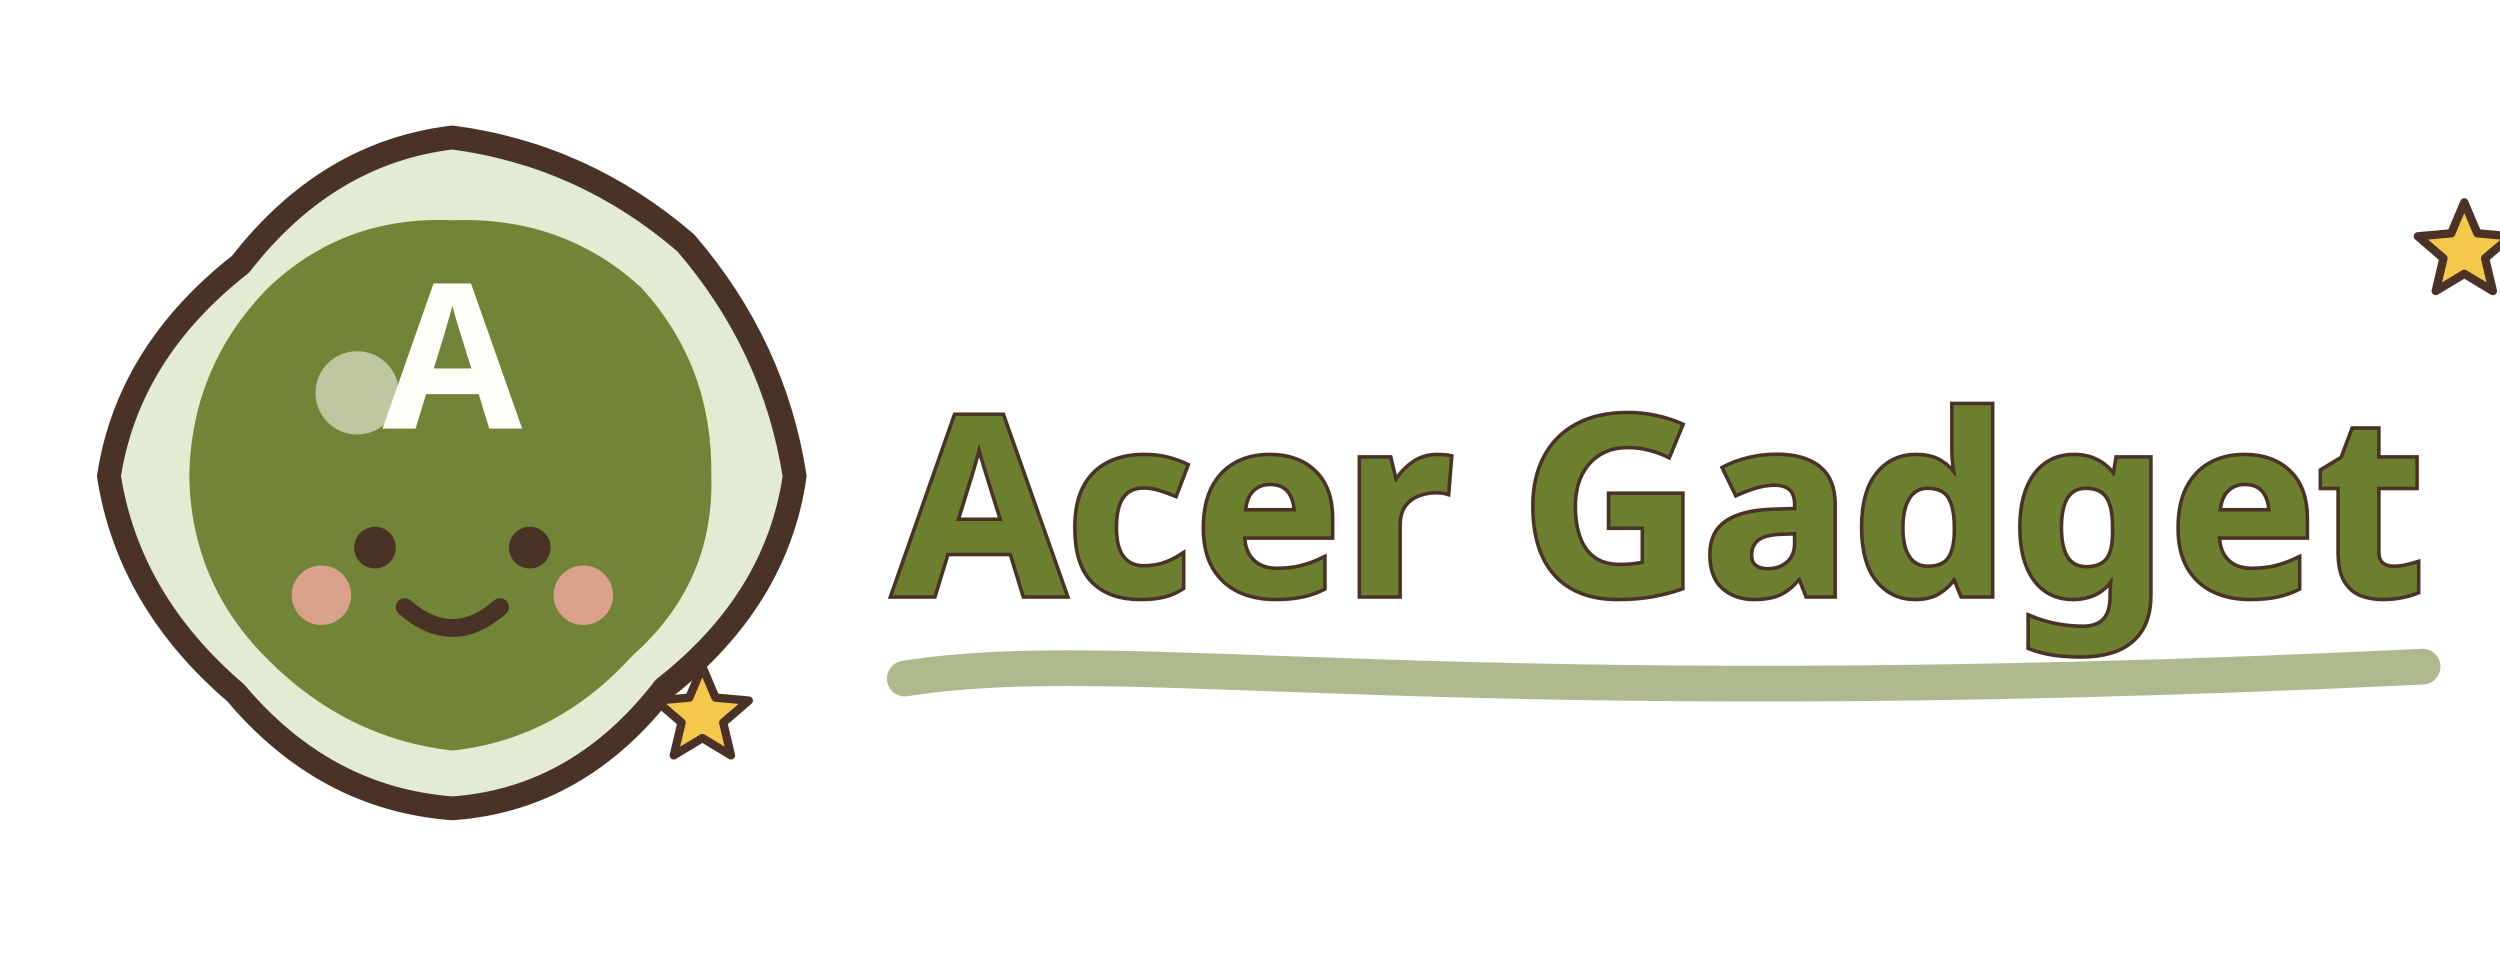
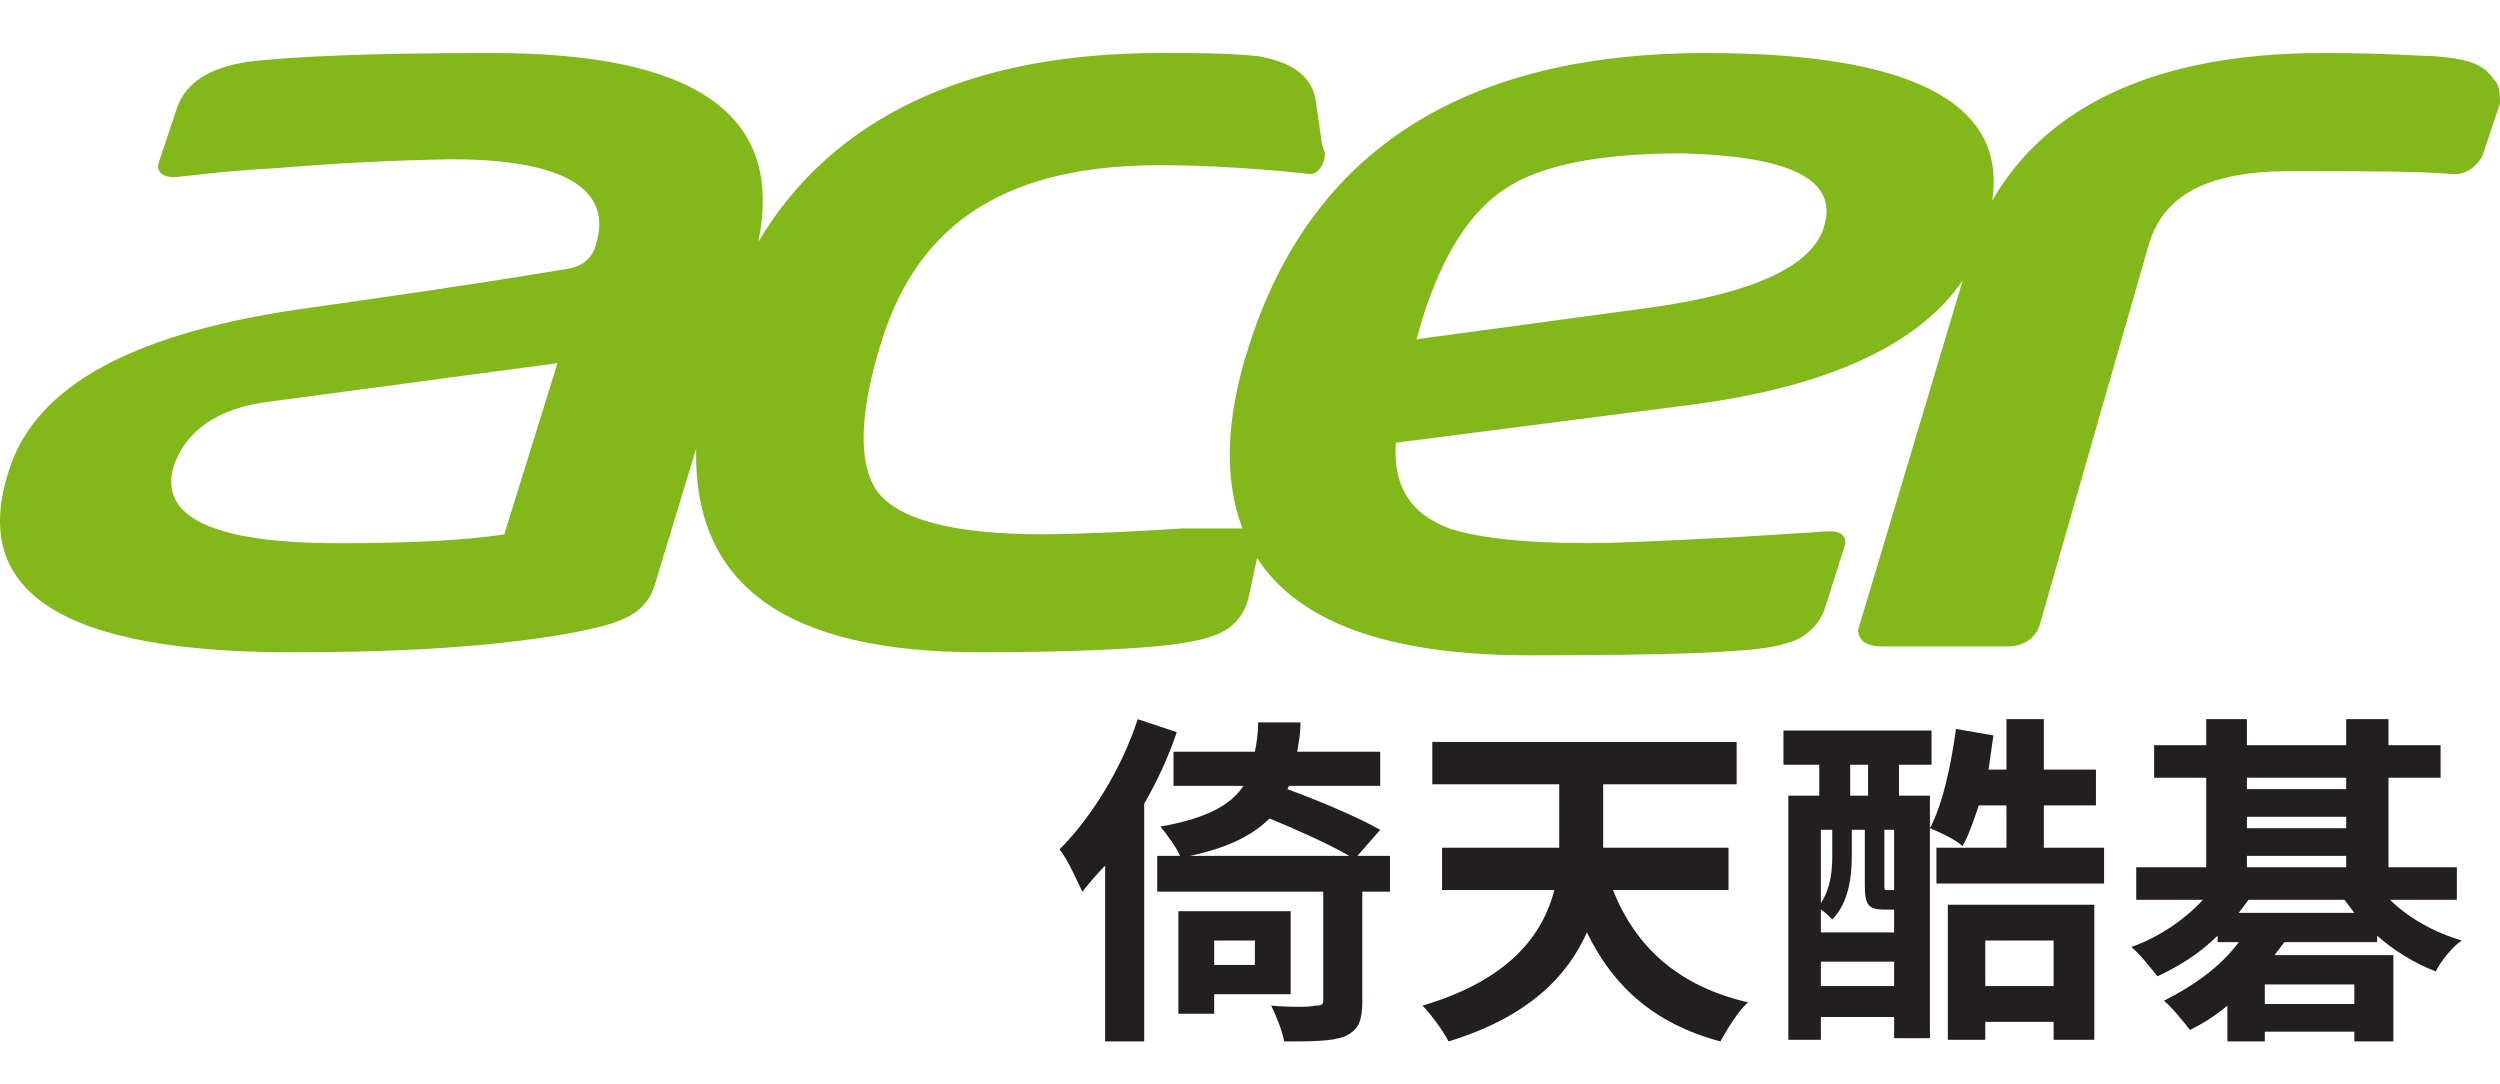
- <svg xmlns="http://www.w3.org/2000/svg" viewBox="0 0 420 160" width="420" height="160">
-   <path d="M133.5 80.0 Q130.5 100.8 111.6 115.6 Q97.2 134.3 76.0 135.8 Q54.6 134.2 39.6 116.4 Q21.6 101.0 18.3 80.0 Q21.5 59.2 40.4 44.4 Q55.0 25.6 76.0 23.1 Q98.0 26.0 115.2 40.8 Q130.1 58.1 133.5 80.0 Z" fill="#E3EBD2" stroke="#4A3226" stroke-width="4" stroke-linejoin="round" />
-   <path d="M119.5 80.0 Q120.0 98.0 106.2 110.2 Q93.5 124.2 76.0 126.1 Q58.3 124.1 45.1 110.9 Q32.1 98.1 31.8 80.0 Q32.1 61.8 44.7 48.7 Q57.5 36.2 76.0 37.0 Q94.6 36.3 107.7 48.3 Q119.8 61.5 119.5 80.0 Z" fill="#6B7F2F" stroke="none" opacity=".95" />
-   <circle cx="60" cy="66" r="7" fill="#FFFDF7" opacity=".55" />
-   <circle cx="63" cy="92" r="3.5" fill="#4A3226" />
-   <circle cx="89" cy="92" r="3.5" fill="#4A3226" />
-   <path d="M68 102 q8 7 16 0" fill="none" stroke="#4A3226" stroke-width="3" stroke-linecap="round" />
-   <circle cx="54" cy="100" r="5" fill="#F2A7A0" opacity=".8" />
-   <circle cx="98" cy="100" r="5" fill="#F2A7A0" opacity=".8" />
-   <text x="76" y="72" text-anchor="middle" font-family="'Comic Sans MS','Segoe Print','Chalkboard SE','Caveat',sans-serif" font-weight="700" font-size="34" fill="#FFFDF7">A</text>
-   <text x="150" y="100" font-family="'Comic Sans MS','Segoe Print','Chalkboard SE','Caveat',sans-serif" font-weight="700" font-size="42" fill="#6B7F2F" stroke="#4A3226" stroke-width="1.2" paint-order="stroke" textLength="255" lengthAdjust="spacingAndGlyphs">Acer Gadget</text>
-   <path d="M152 114 C 190 108, 240 120, 407 112" fill="none" stroke="#6B7F2F" stroke-width="6" stroke-linecap="round" opacity=".55" />
-   <path d="M414 34 l2.2 5.2 5.6 .5 -4.3 3.7 1.3 5.5 -4.8 -2.9 -4.8 2.9 1.3 -5.5 -4.3 -3.7 5.6 -.5z" fill="#F4C84A" stroke="#4A3226" stroke-width="1.4" stroke-linejoin="round" />
-   <path d="M118 112 l2.2 5.2 5.6 .5 -4.3 3.7 1.3 5.5 -4.8 -2.9 -4.8 2.9 1.3 -5.5 -4.3 -3.7 5.6 -.5z" fill="#F4C84A" stroke="#4A3226" stroke-width="1.4" stroke-linejoin="round" />
+ <svg xmlns="http://www.w3.org/2000/svg" viewBox="0 8.6 24 10.4" role="img" aria-label="Acer Gadget 倚天酷碁">
+   <path fill="#83B81A" d="M23.943 9.364c-.085-.113-.17-.198-.595-.226-.113 0-.453-.029-1.048-.029-1.56 0-2.636.482-3.175 1.417.142-.935-.765-1.417-2.749-1.417-2.324 0-3.798.935-4.393 2.834-.226.709-.226 1.276-.056 1.73h-.567c-.425.027-.992.056-1.36.056-.85 0-1.39-.142-1.588-.425-.17-.255-.17-.737.057-1.446.368-1.162 1.247-1.672 2.664-1.672.737 0 1.445.085 1.445.085.085 0 .142-.113.142-.198l-.028-.085-.057-.397c-.028-.255-.227-.397-.567-.453-.311-.029-.567-.029-.907-.029h-.028c-1.842 0-3.146.624-3.854 1.814.255-1.219-.596-1.814-2.551-1.814-1.105 0-1.9.029-2.353.085-.368.057-.595.199-.68.454l-.17.51c-.028.085.029.142.142.142.085 0 .425-.057.992-.086a24.816 24.816 0 0 1 1.672-.085c1.077 0 1.559.284 1.389.822-.029.114-.114.199-.255.227-1.02.17-1.842.284-2.438.369-1.7.226-2.692.736-2.947 1.587-.369 1.162.538 1.728 2.72 1.728 1.078 0 2.013-.056 2.75-.198.425-.085.652-.17.737-.453l.396-1.304c-.028 1.304.85 1.955 2.721 1.955.794 0 1.559-.028 1.927-.085.369-.056.567-.141.652-.425l.085-.396c.397.623 1.276.935 2.608.935 1.417 0 2.239-.029 2.465-.114a.523.523 0 0 0 .369-.311l.028-.085.17-.539c.029-.085-.028-.142-.142-.142l-.906.057c-.596.029-1.077.057-1.418.057-.651 0-1.076-.057-1.332-.142-.368-.142-.538-.397-.51-.822l2.863-.368c1.275-.17 2.154-.567 2.579-1.19l-.992 3.315c-.028.057 0 .114.028.142.029.028.085.057.199.057h1.19c.198 0 .283-.114.312-.199l1.048-3.656c.142-.481.567-.708 1.36-.708.71 0 1.22 0 1.56.028h.028c.057 0 .17-.028.255-.17l.17-.51c0-.085 0-.17-.057-.227zM4.841 13.73c-.368.057-.907.085-1.587.085-1.219 0-1.729-.255-1.587-.737.113-.34.425-.567.935-.624l2.75-.368zm12.669-2.95c-.114.369-.652.624-1.616.766l-2.295.311.056-.198c.199-.624.454-1.02.794-1.247.34-.227.907-.34 1.7-.34 1.05.028 1.503.255 1.36.708Z" />
+   <text x="23.7" y="18.3" text-anchor="end" font-family="'Noto Sans TC','PingFang TC','Microsoft JhengHei','Heiti TC',sans-serif" font-weight="700" font-size="3.3" letter-spacing=".12" fill="#231F20">倚天酷碁</text>
</svg>
